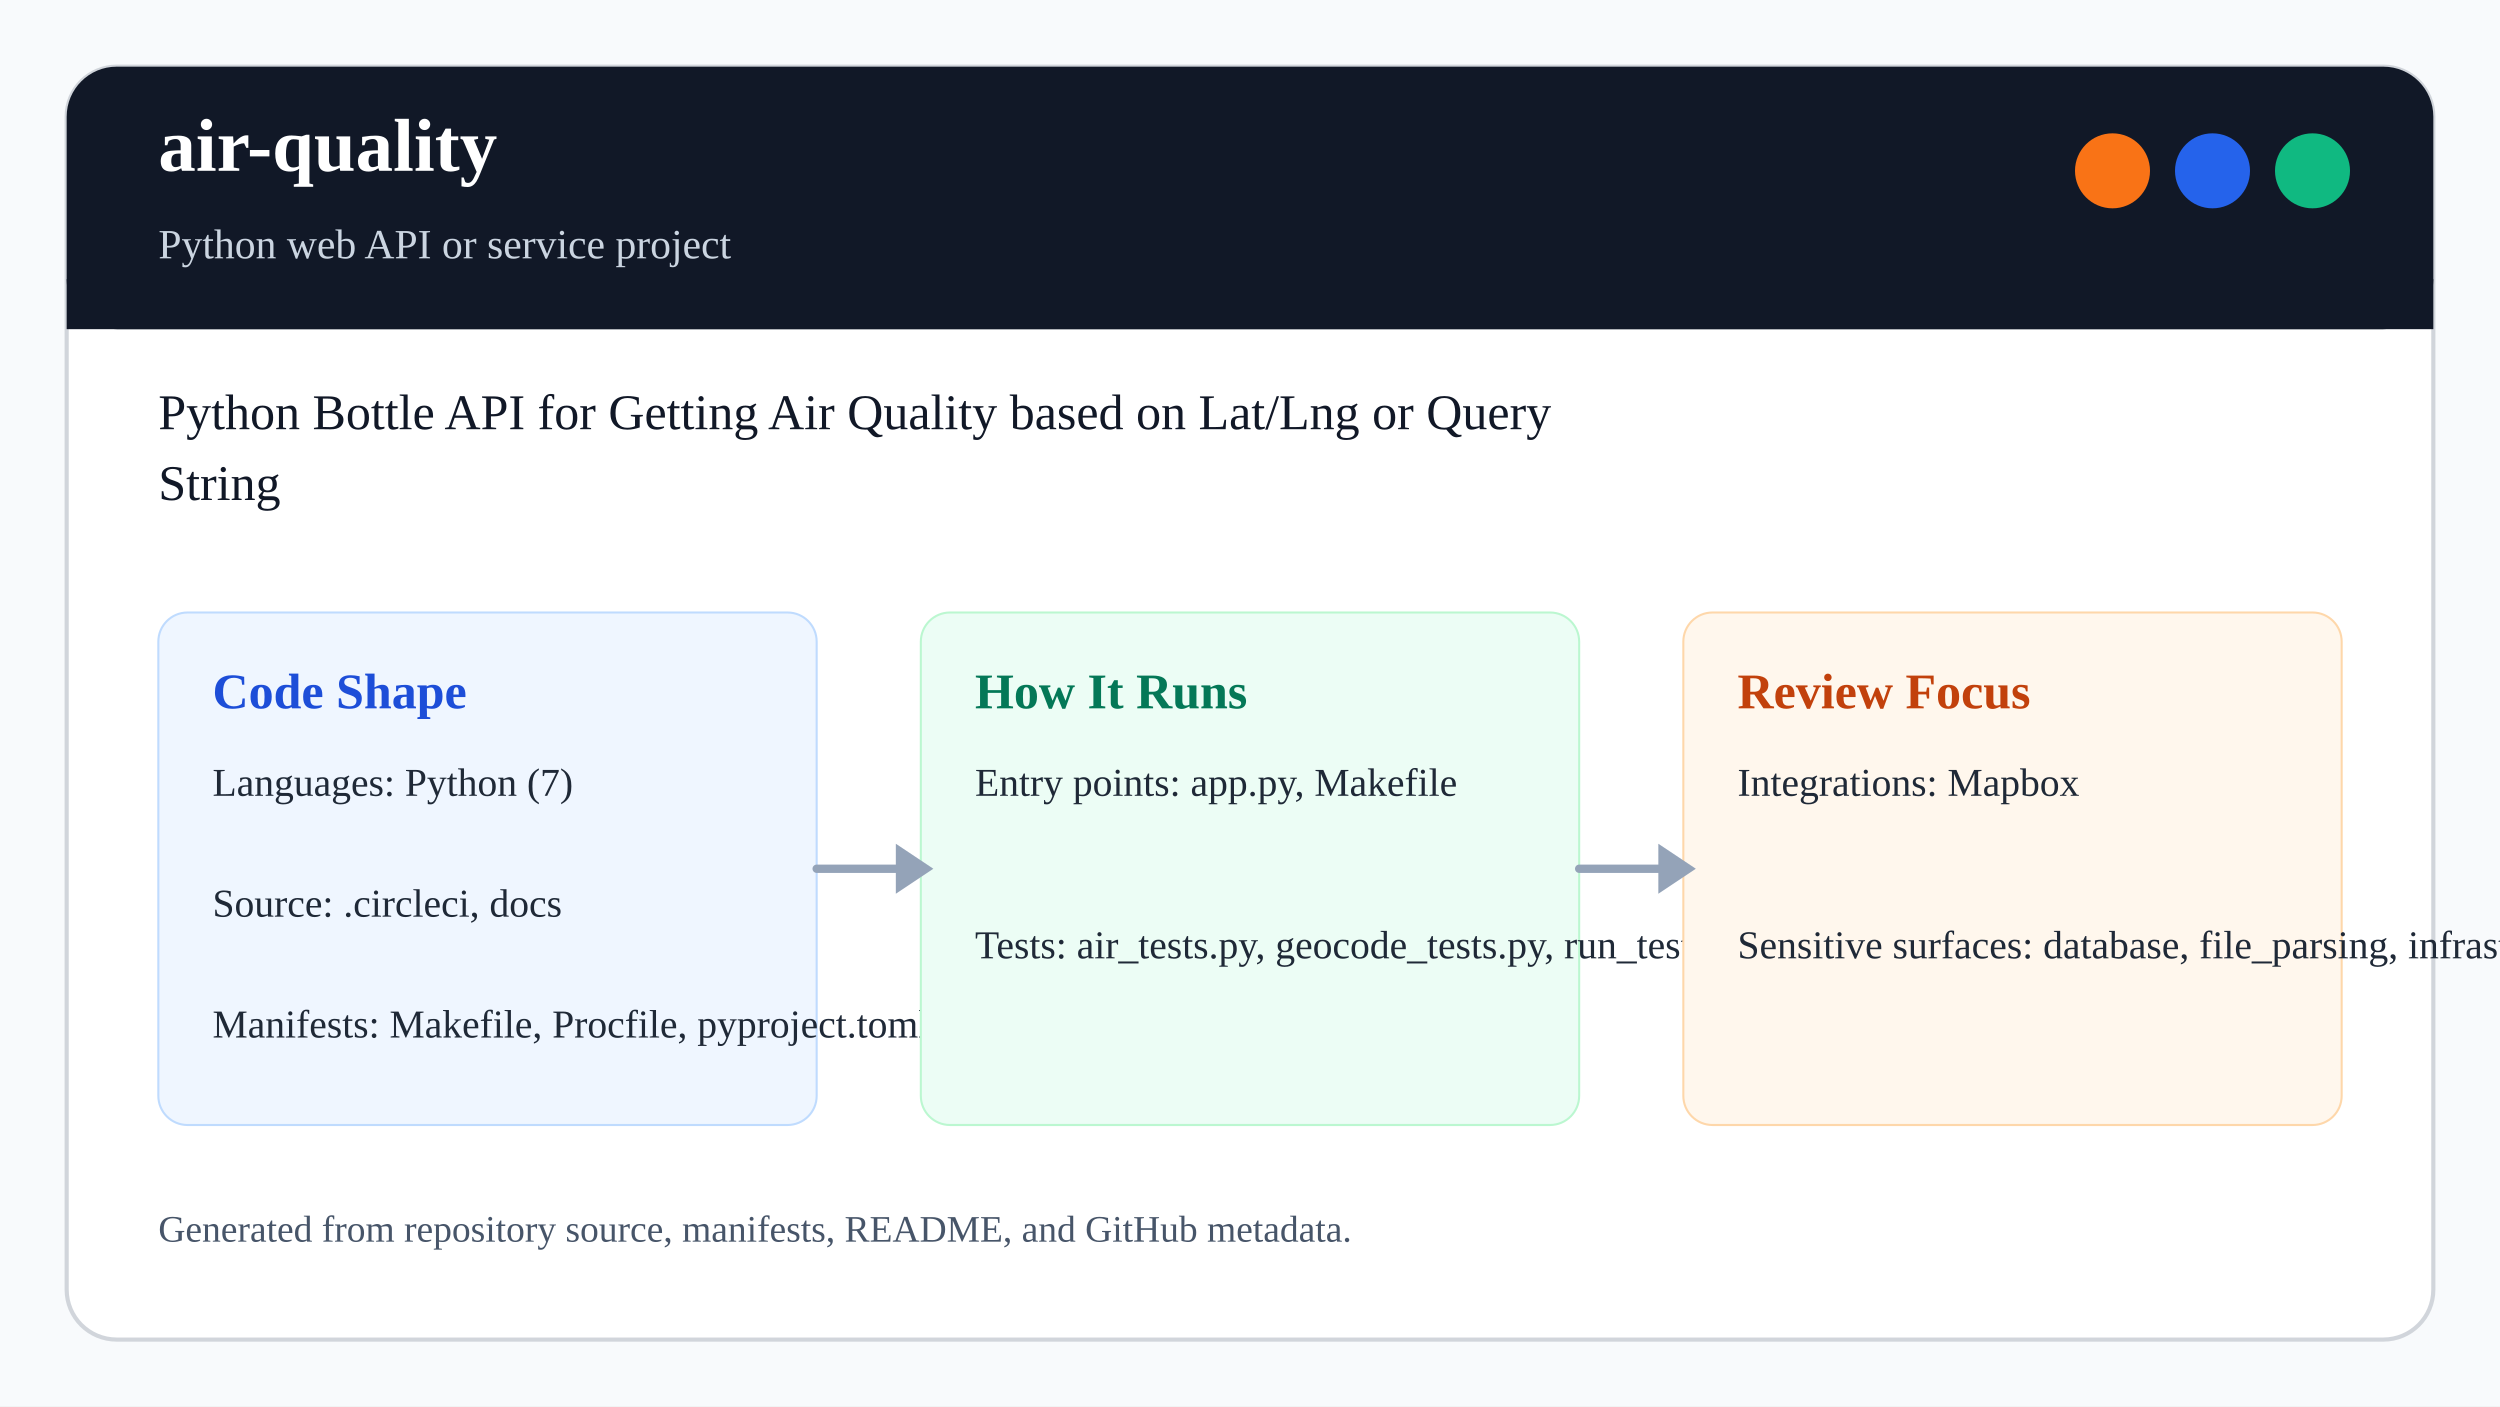
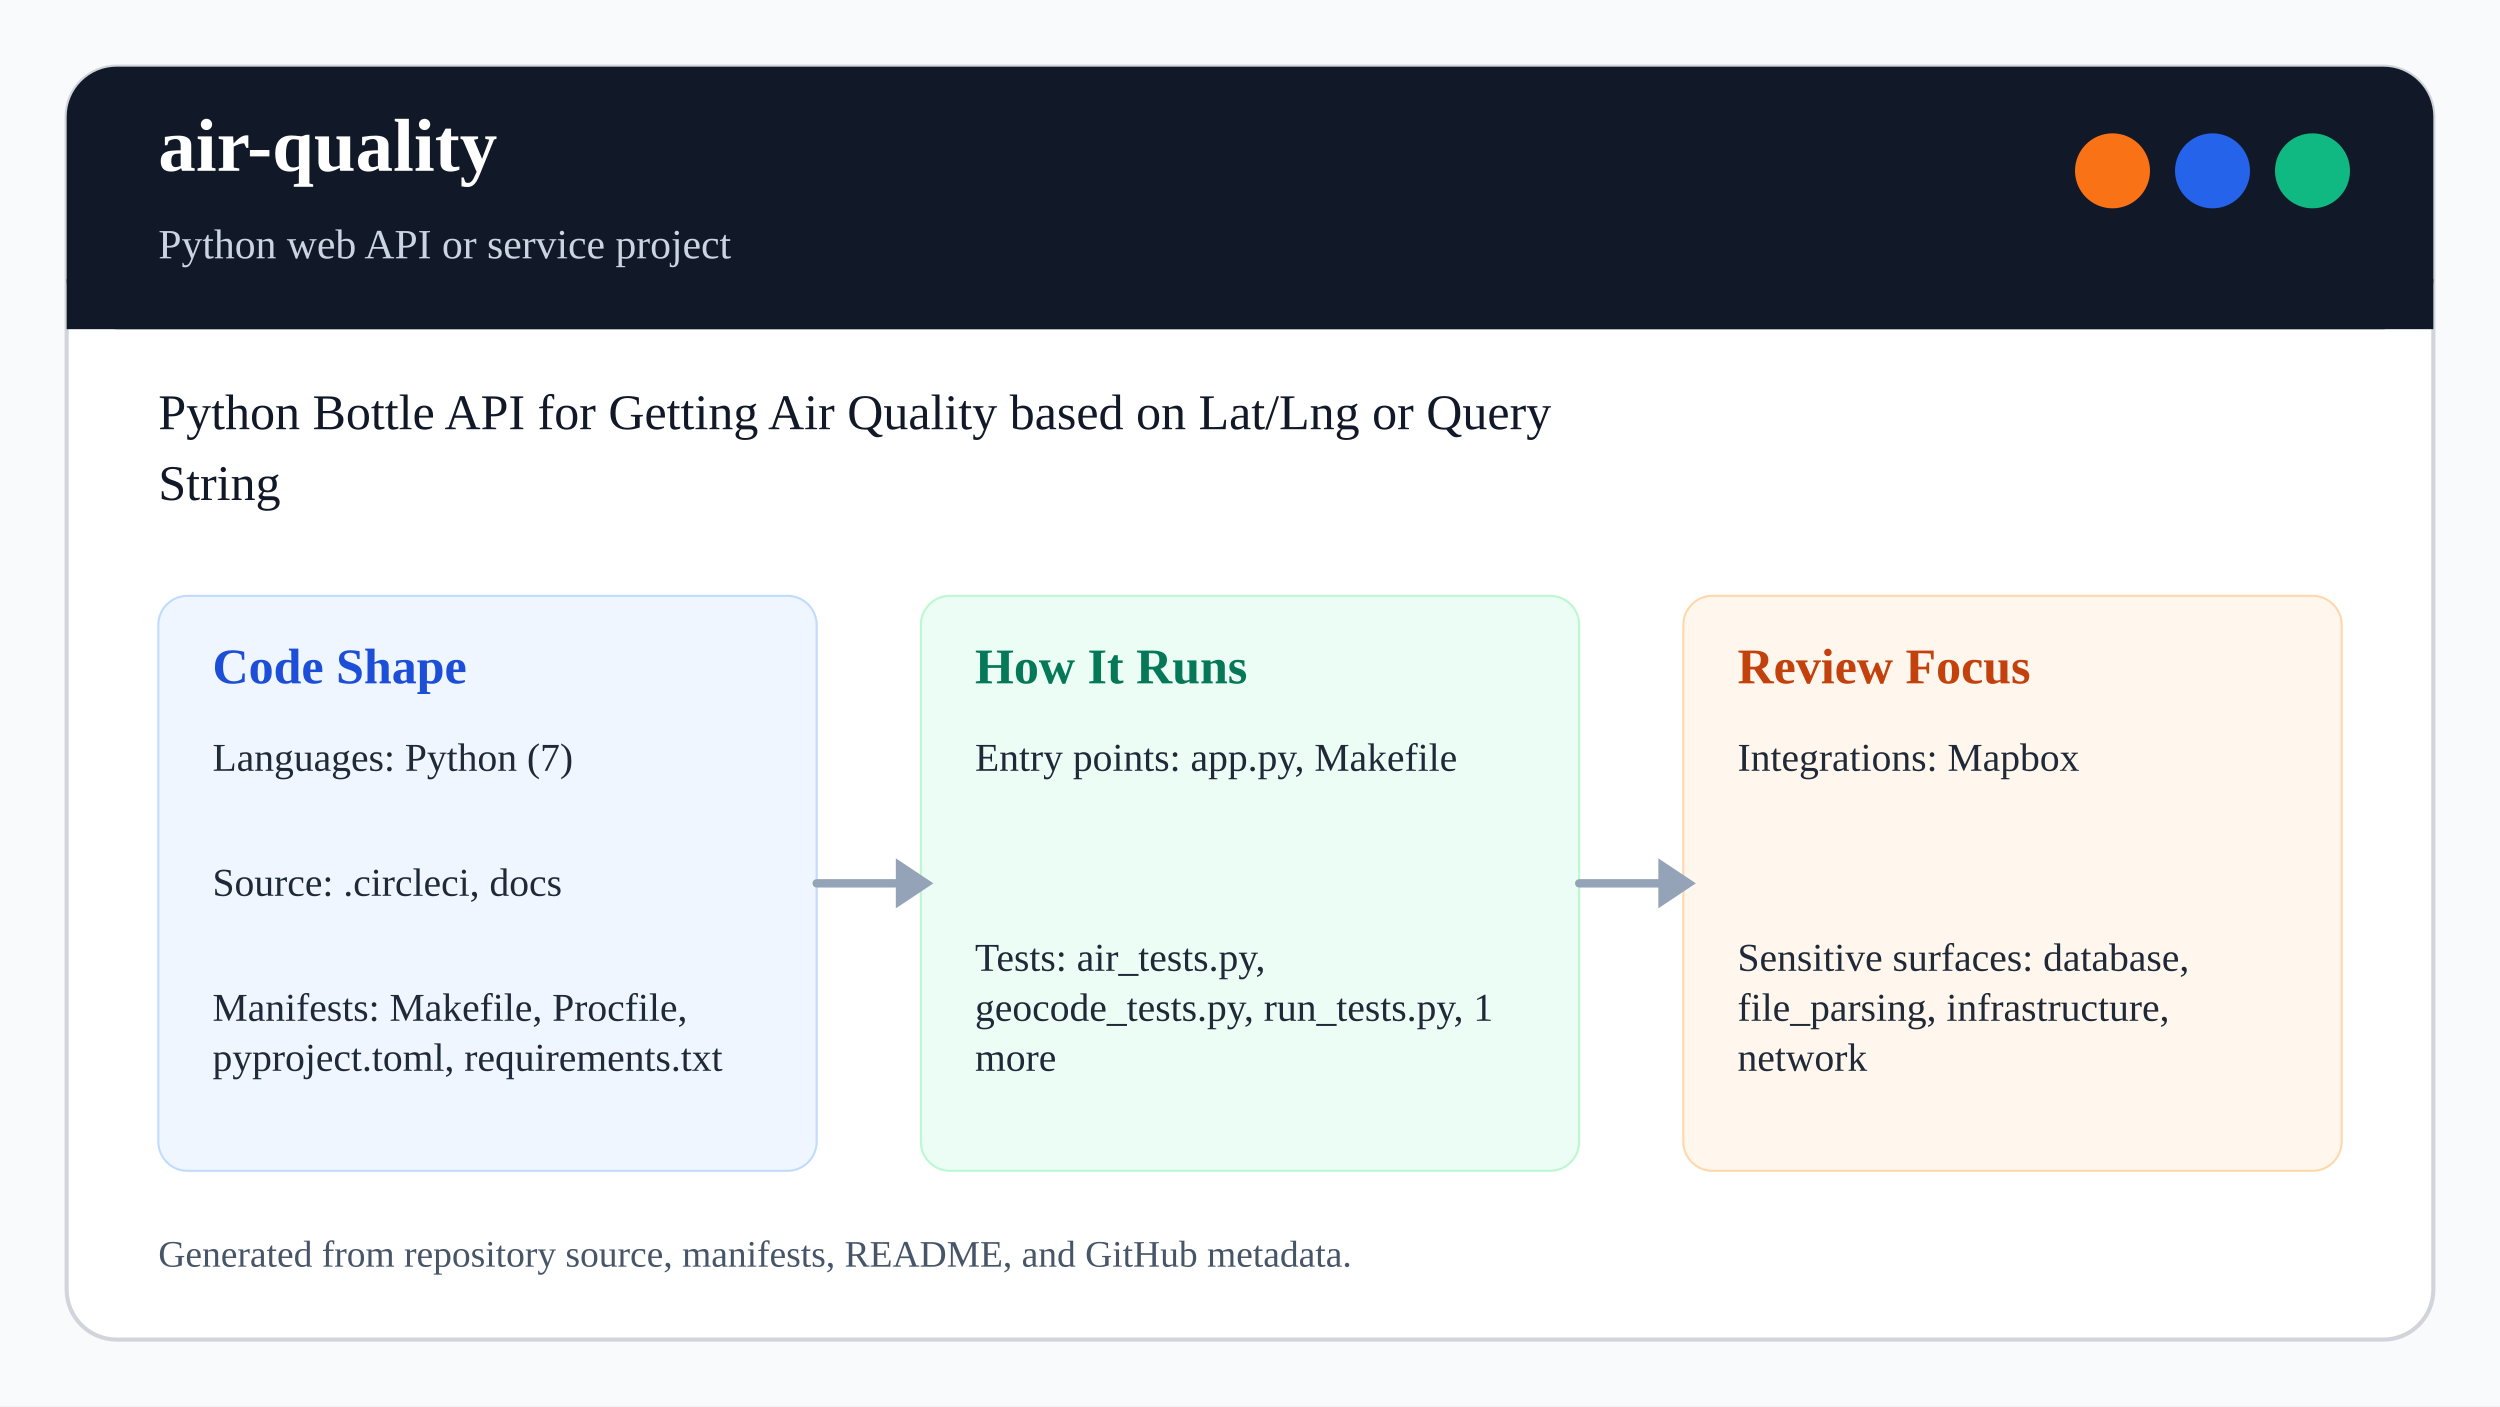
<svg xmlns="http://www.w3.org/2000/svg" width="1200" height="675" viewBox="0 0 1200 675" role="img" aria-labelledby="title desc">
  <rect width="1200" height="675" fill="#f8fafc" />
  <rect x="32" y="32" width="1136" height="611" rx="24" fill="#ffffff" stroke="#d1d5db" stroke-width="2" />
  <rect x="32" y="32" width="1136" height="126" rx="24" fill="#111827" />
  <path d="M32 134h1136v24H32z" fill="#111827" />
  <circle cx="1062" cy="82" r="18" fill="#2563eb" />
  <circle cx="1110" cy="82" r="18" fill="#10b981" />
  <circle cx="1014" cy="82" r="18" fill="#f97316" />
  <text x="76" y="82" font-size="36" fill="#ffffff" font-weight="700">air-quality</text>
  <text x="76" y="124" font-size="20" fill="#cbd5e1">Python web API or service project</text>
  <text x="76" y="206" font-size="24" fill="#111827">Python Bottle API for Getting Air Quality based on Lat/Lng or Query</text>
  <text x="76" y="240" font-size="24" fill="#111827">String</text>
-   <rect x="76" y="294" width="316" height="246" rx="14" fill="#eff6ff" stroke="#bfdbfe" />
-   <text x="102" y="340" font-size="24" font-weight="700" fill="#1d4ed8">Code Shape</text>
-   <text x="102" y="382" font-size="19" fill="#1f2937">Languages: Python (7)</text>
-   <text x="102" y="440" font-size="19" fill="#1f2937">Source: .circleci, docs</text>
-   <text x="102" y="498" font-size="19" fill="#1f2937">Manifests: Makefile, Procfile, pyproject.toml, requirements.txt</text>
-   <rect x="442" y="294" width="316" height="246" rx="14" fill="#ecfdf5" stroke="#bbf7d0" />
-   <text x="468" y="340" font-size="24" font-weight="700" fill="#047857">How It Runs</text>
-   <text x="468" y="382" font-size="19" fill="#1f2937">Entry points: app.py, Makefile</text>
-   <text x="468" y="460" font-size="19" fill="#1f2937">Tests: air_tests.py, geocode_tests.py, run_tests.py, 1 more</text>
-   <rect x="808" y="294" width="316" height="246" rx="14" fill="#fff7ed" stroke="#fed7aa" />
-   <text x="834" y="340" font-size="24" font-weight="700" fill="#c2410c">Review Focus</text>
-   <text x="834" y="382" font-size="19" fill="#1f2937">Integrations: Mapbox</text>
-   <text x="834" y="460" font-size="19" fill="#1f2937">Sensitive surfaces: database, file_parsing, infrastructure, network</text>
-   <path d="M392 417h50" stroke="#94a3b8" stroke-width="4" stroke-linecap="round" />
-   <path d="M430 405l18 12-18 12z" fill="#94a3b8" />
-   <path d="M758 417h50" stroke="#94a3b8" stroke-width="4" stroke-linecap="round" />
-   <path d="M796 405l18 12-18 12z" fill="#94a3b8" />
-   <text x="76" y="596" font-size="18" fill="#475569">Generated from repository source, manifests, README, and GitHub metadata.</text>
+   <rect x="76" y="286" width="316" height="276" rx="14" fill="#eff6ff" stroke="#bfdbfe" />
+   <text x="102" y="328" font-size="24" font-weight="700" fill="#1d4ed8">Code Shape</text>
+   <text x="102" y="370" font-size="19" fill="#1f2937">Languages: Python (7)</text>
+   <text x="102" y="430" font-size="19" fill="#1f2937">Source: .circleci, docs</text>
+   <text x="102" y="490" font-size="19" fill="#1f2937">Manifests: Makefile, Procfile,</text>
+   <text x="102" y="514" font-size="19" fill="#1f2937">pyproject.toml, requirements.txt</text>
+   <rect x="442" y="286" width="316" height="276" rx="14" fill="#ecfdf5" stroke="#bbf7d0" />
+   <text x="468" y="328" font-size="24" font-weight="700" fill="#047857">How It Runs</text>
+   <text x="468" y="370" font-size="19" fill="#1f2937">Entry points: app.py, Makefile</text>
+   <text x="468" y="466" font-size="19" fill="#1f2937">Tests: air_tests.py,</text>
+   <text x="468" y="490" font-size="19" fill="#1f2937">geocode_tests.py, run_tests.py, 1</text>
+   <text x="468" y="514" font-size="19" fill="#1f2937">more</text>
+   <rect x="808" y="286" width="316" height="276" rx="14" fill="#fff7ed" stroke="#fed7aa" />
+   <text x="834" y="328" font-size="24" font-weight="700" fill="#c2410c">Review Focus</text>
+   <text x="834" y="370" font-size="19" fill="#1f2937">Integrations: Mapbox</text>
+   <text x="834" y="466" font-size="19" fill="#1f2937">Sensitive surfaces: database,</text>
+   <text x="834" y="490" font-size="19" fill="#1f2937">file_parsing, infrastructure,</text>
+   <text x="834" y="514" font-size="19" fill="#1f2937">network</text>
+   <path d="M392 424h50" stroke="#94a3b8" stroke-width="4" stroke-linecap="round" />
+   <path d="M430 412l18 12-18 12z" fill="#94a3b8" />
+   <path d="M758 424h50" stroke="#94a3b8" stroke-width="4" stroke-linecap="round" />
+   <path d="M796 412l18 12-18 12z" fill="#94a3b8" />
+   <text x="76" y="608" font-size="18" fill="#475569">Generated from repository source, manifests, README, and GitHub metadata.</text>
</svg>
